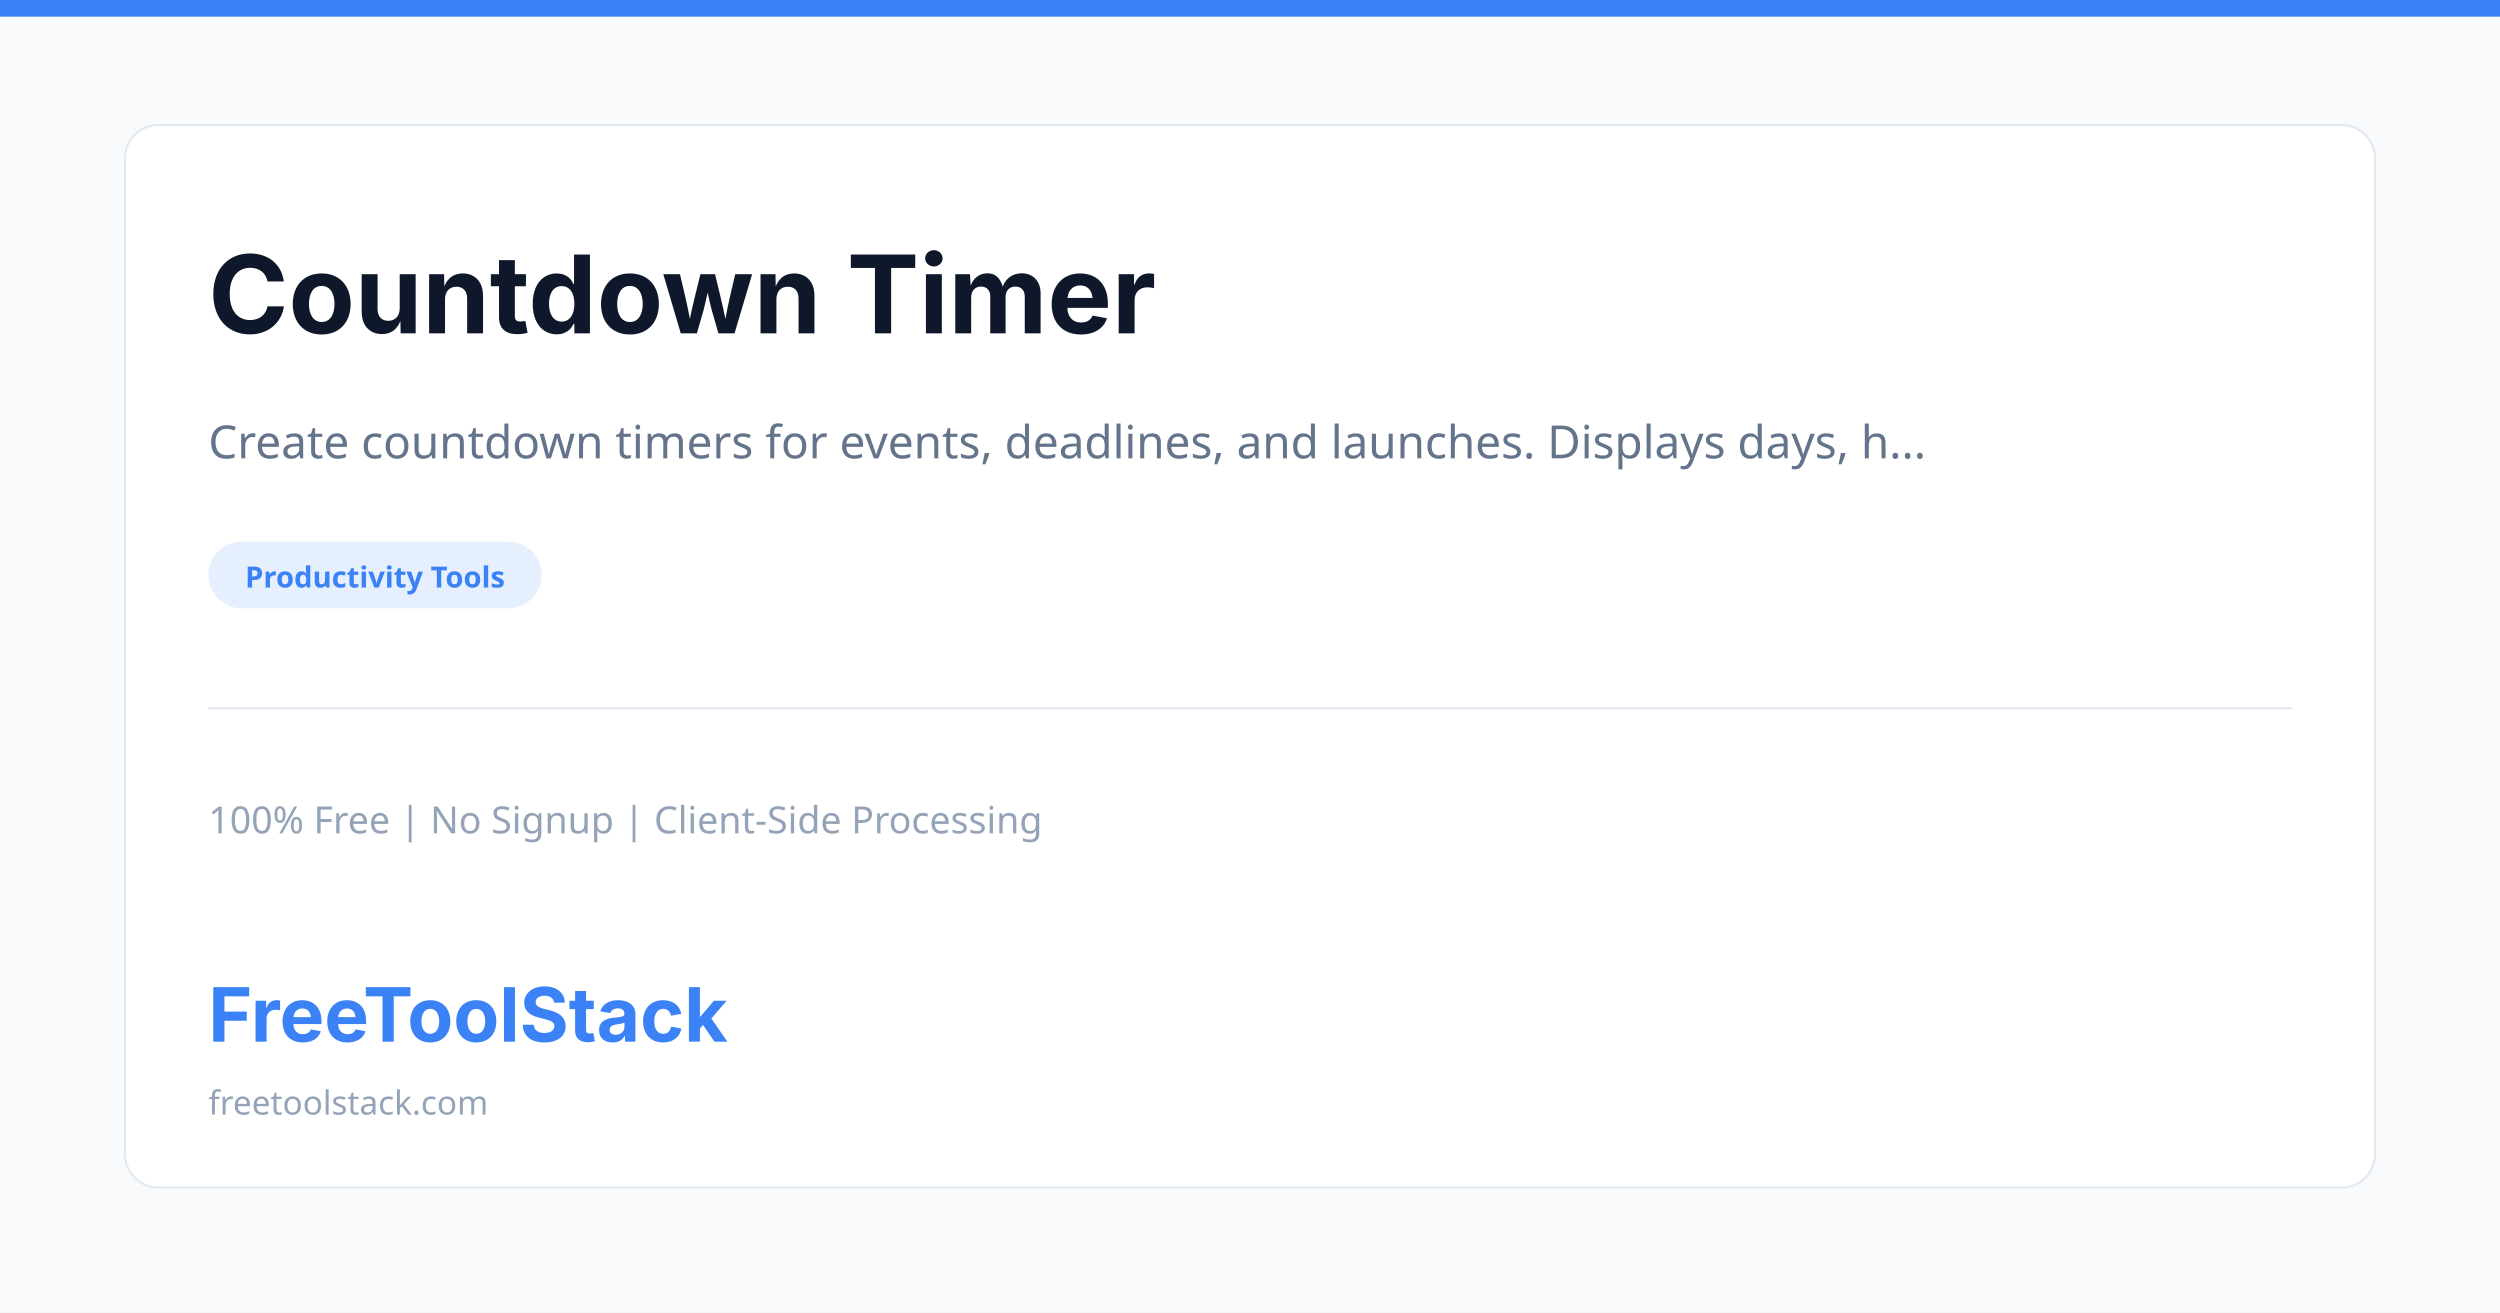
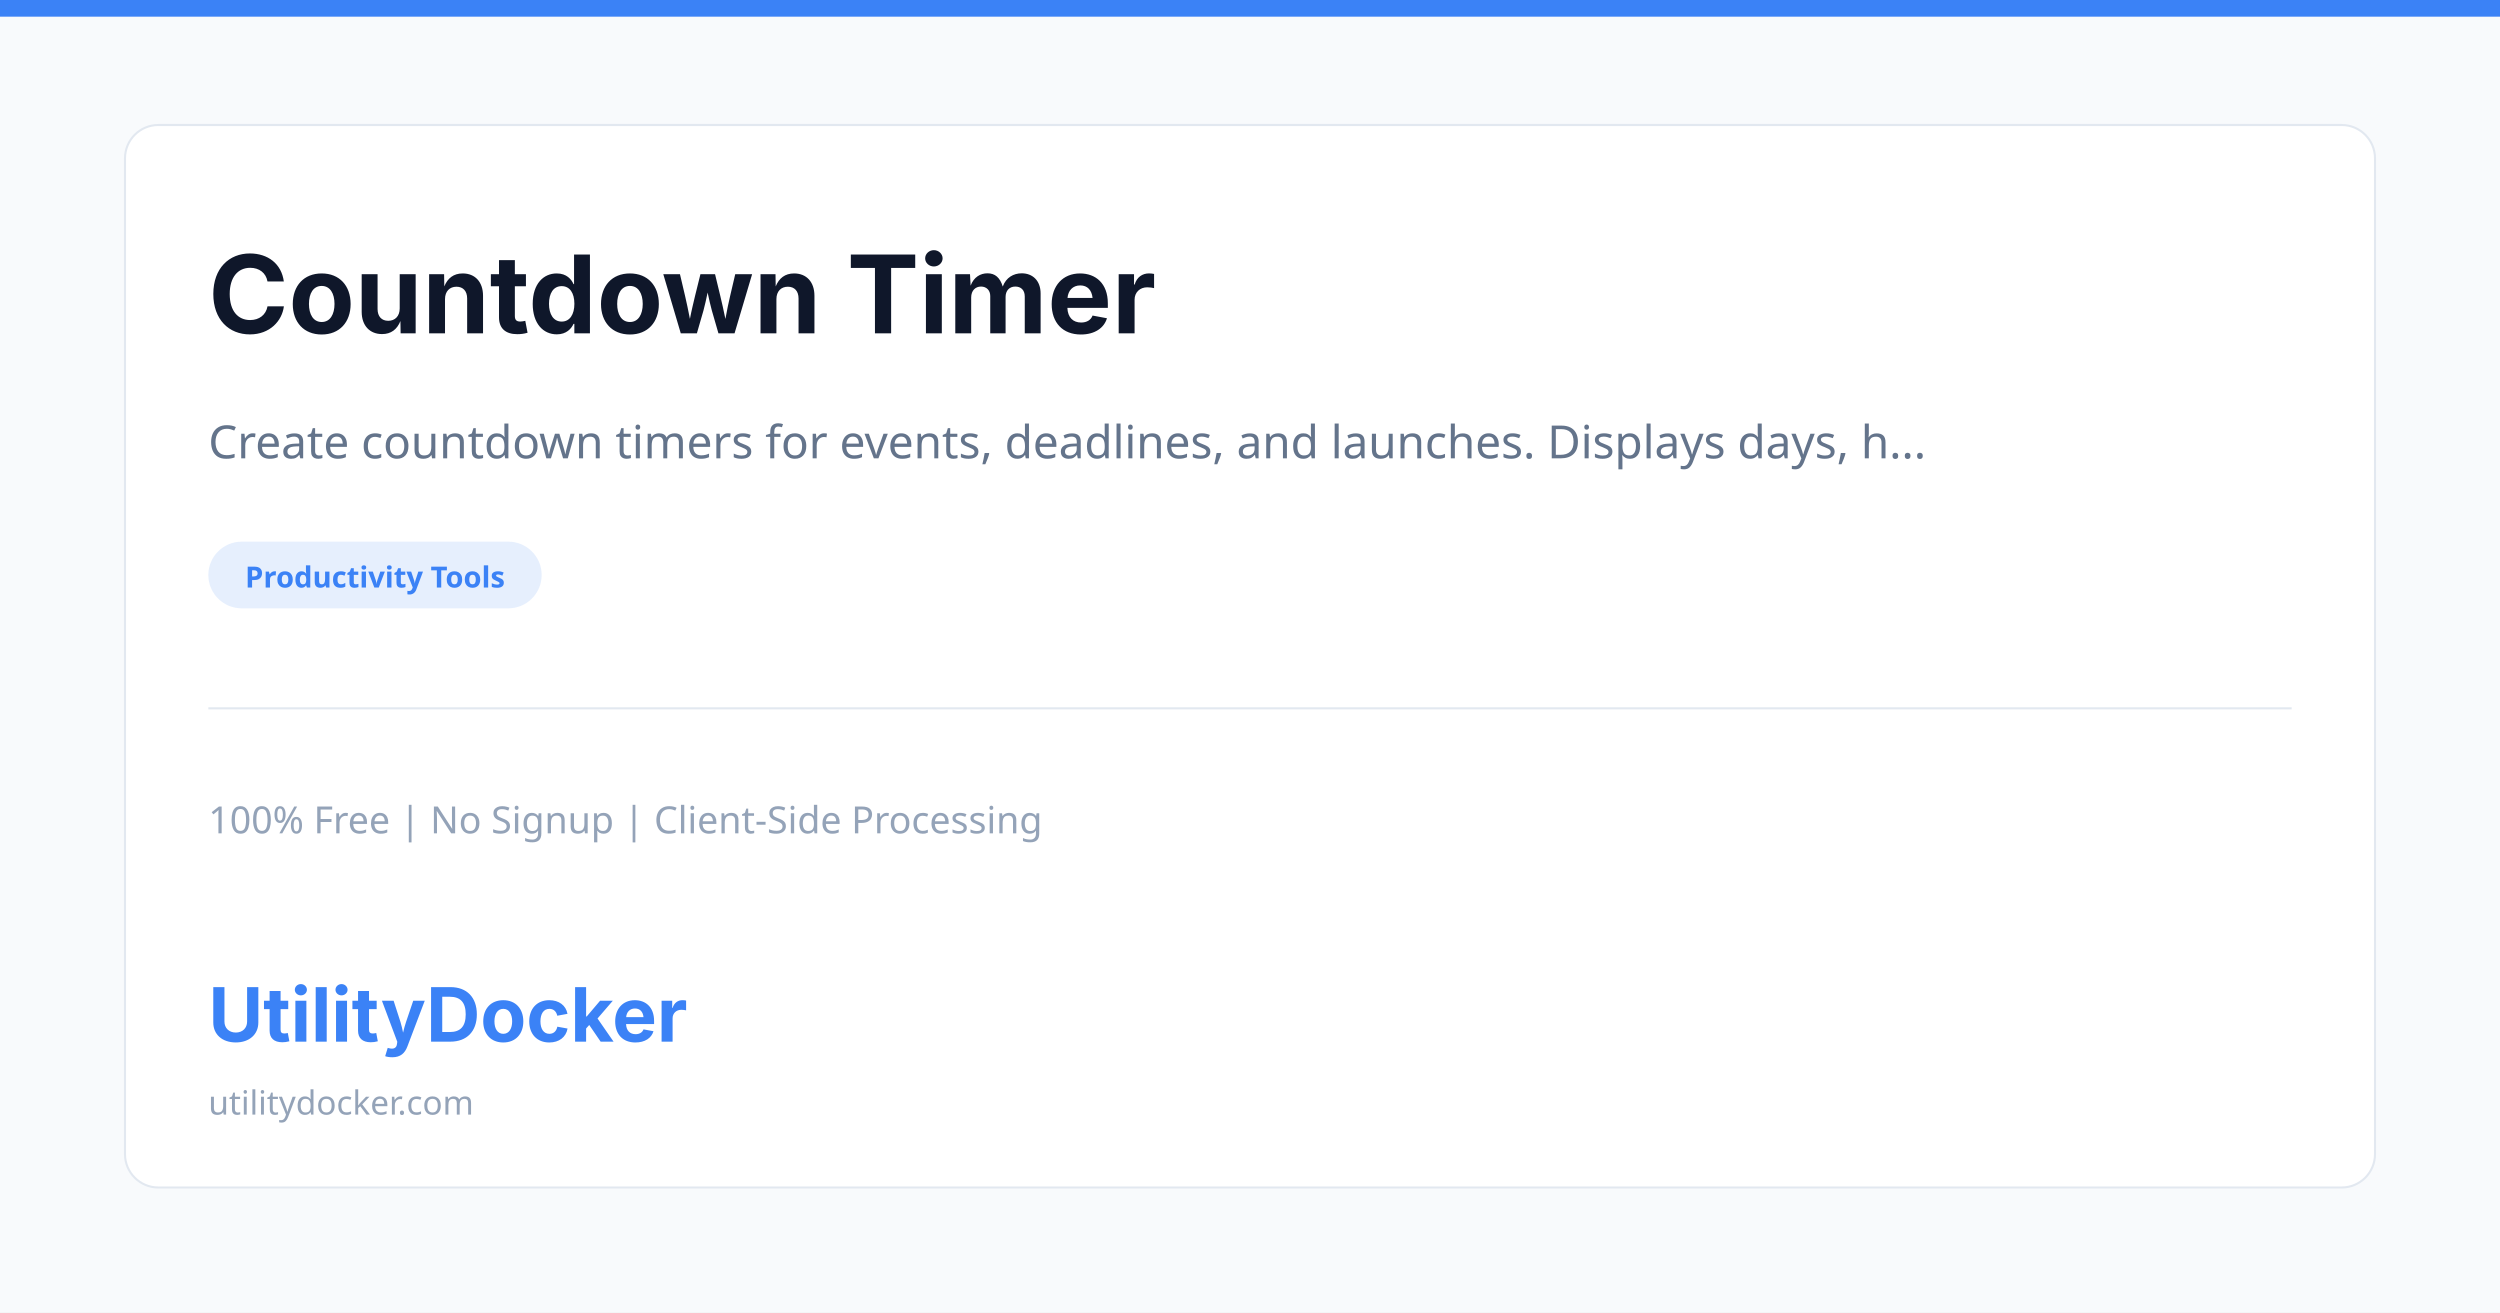
<svg xmlns="http://www.w3.org/2000/svg" width="1200" height="630" viewBox="0 0 1200 630">
  <rect width="1200" height="630" fill="#f8fafc" />
  <rect x="0" y="0" width="1200" height="8" fill="#3b82f6" />
  <rect x="60" y="60" width="1080" height="510" rx="16" fill="white" stroke="#e2e8f0" stroke-width="1" />
  <text x="100" y="160" font-family="system-ui, -apple-system, sans-serif" font-size="52" font-weight="bold" fill="#0f172a">Countdown Timer</text>
  <text x="100" y="220" font-family="system-ui, sans-serif" font-size="22" fill="#64748b">Create countdown timers for events, deadlines, and launches. Displays days, h...</text>
  <rect x="100" y="260" width="160" height="32" rx="16" fill="#3b82f620" />
  <text x="180" y="282" font-family="system-ui, sans-serif" font-size="14" font-weight="600" fill="#3b82f6" text-anchor="middle">Productivity Tools</text>
  <line x1="100" y1="340" x2="1100" y2="340" stroke="#e2e8f0" stroke-width="1" />
  <text x="100" y="400" font-family="system-ui, sans-serif" font-size="18" fill="#94a3b8">100% Free | No Signup | Client-Side Processing</text>
-   <text x="100" y="500" font-family="system-ui, -apple-system, sans-serif" font-size="36" font-weight="bold" fill="#3b82f6">FreeToolStack</text>
-   <text x="100" y="535" font-family="system-ui, sans-serif" font-size="16" fill="#94a3b8">freetoolstack.com</text>
+   <text x="100" y="500" font-family="system-ui, -apple-system, sans-serif" font-size="36" font-weight="bold" fill="#3b82f6">UtilityDocker</text>
+   <text x="100" y="535" font-family="system-ui, sans-serif" font-size="16" fill="#94a3b8">utilitydocker.com</text>
</svg>
